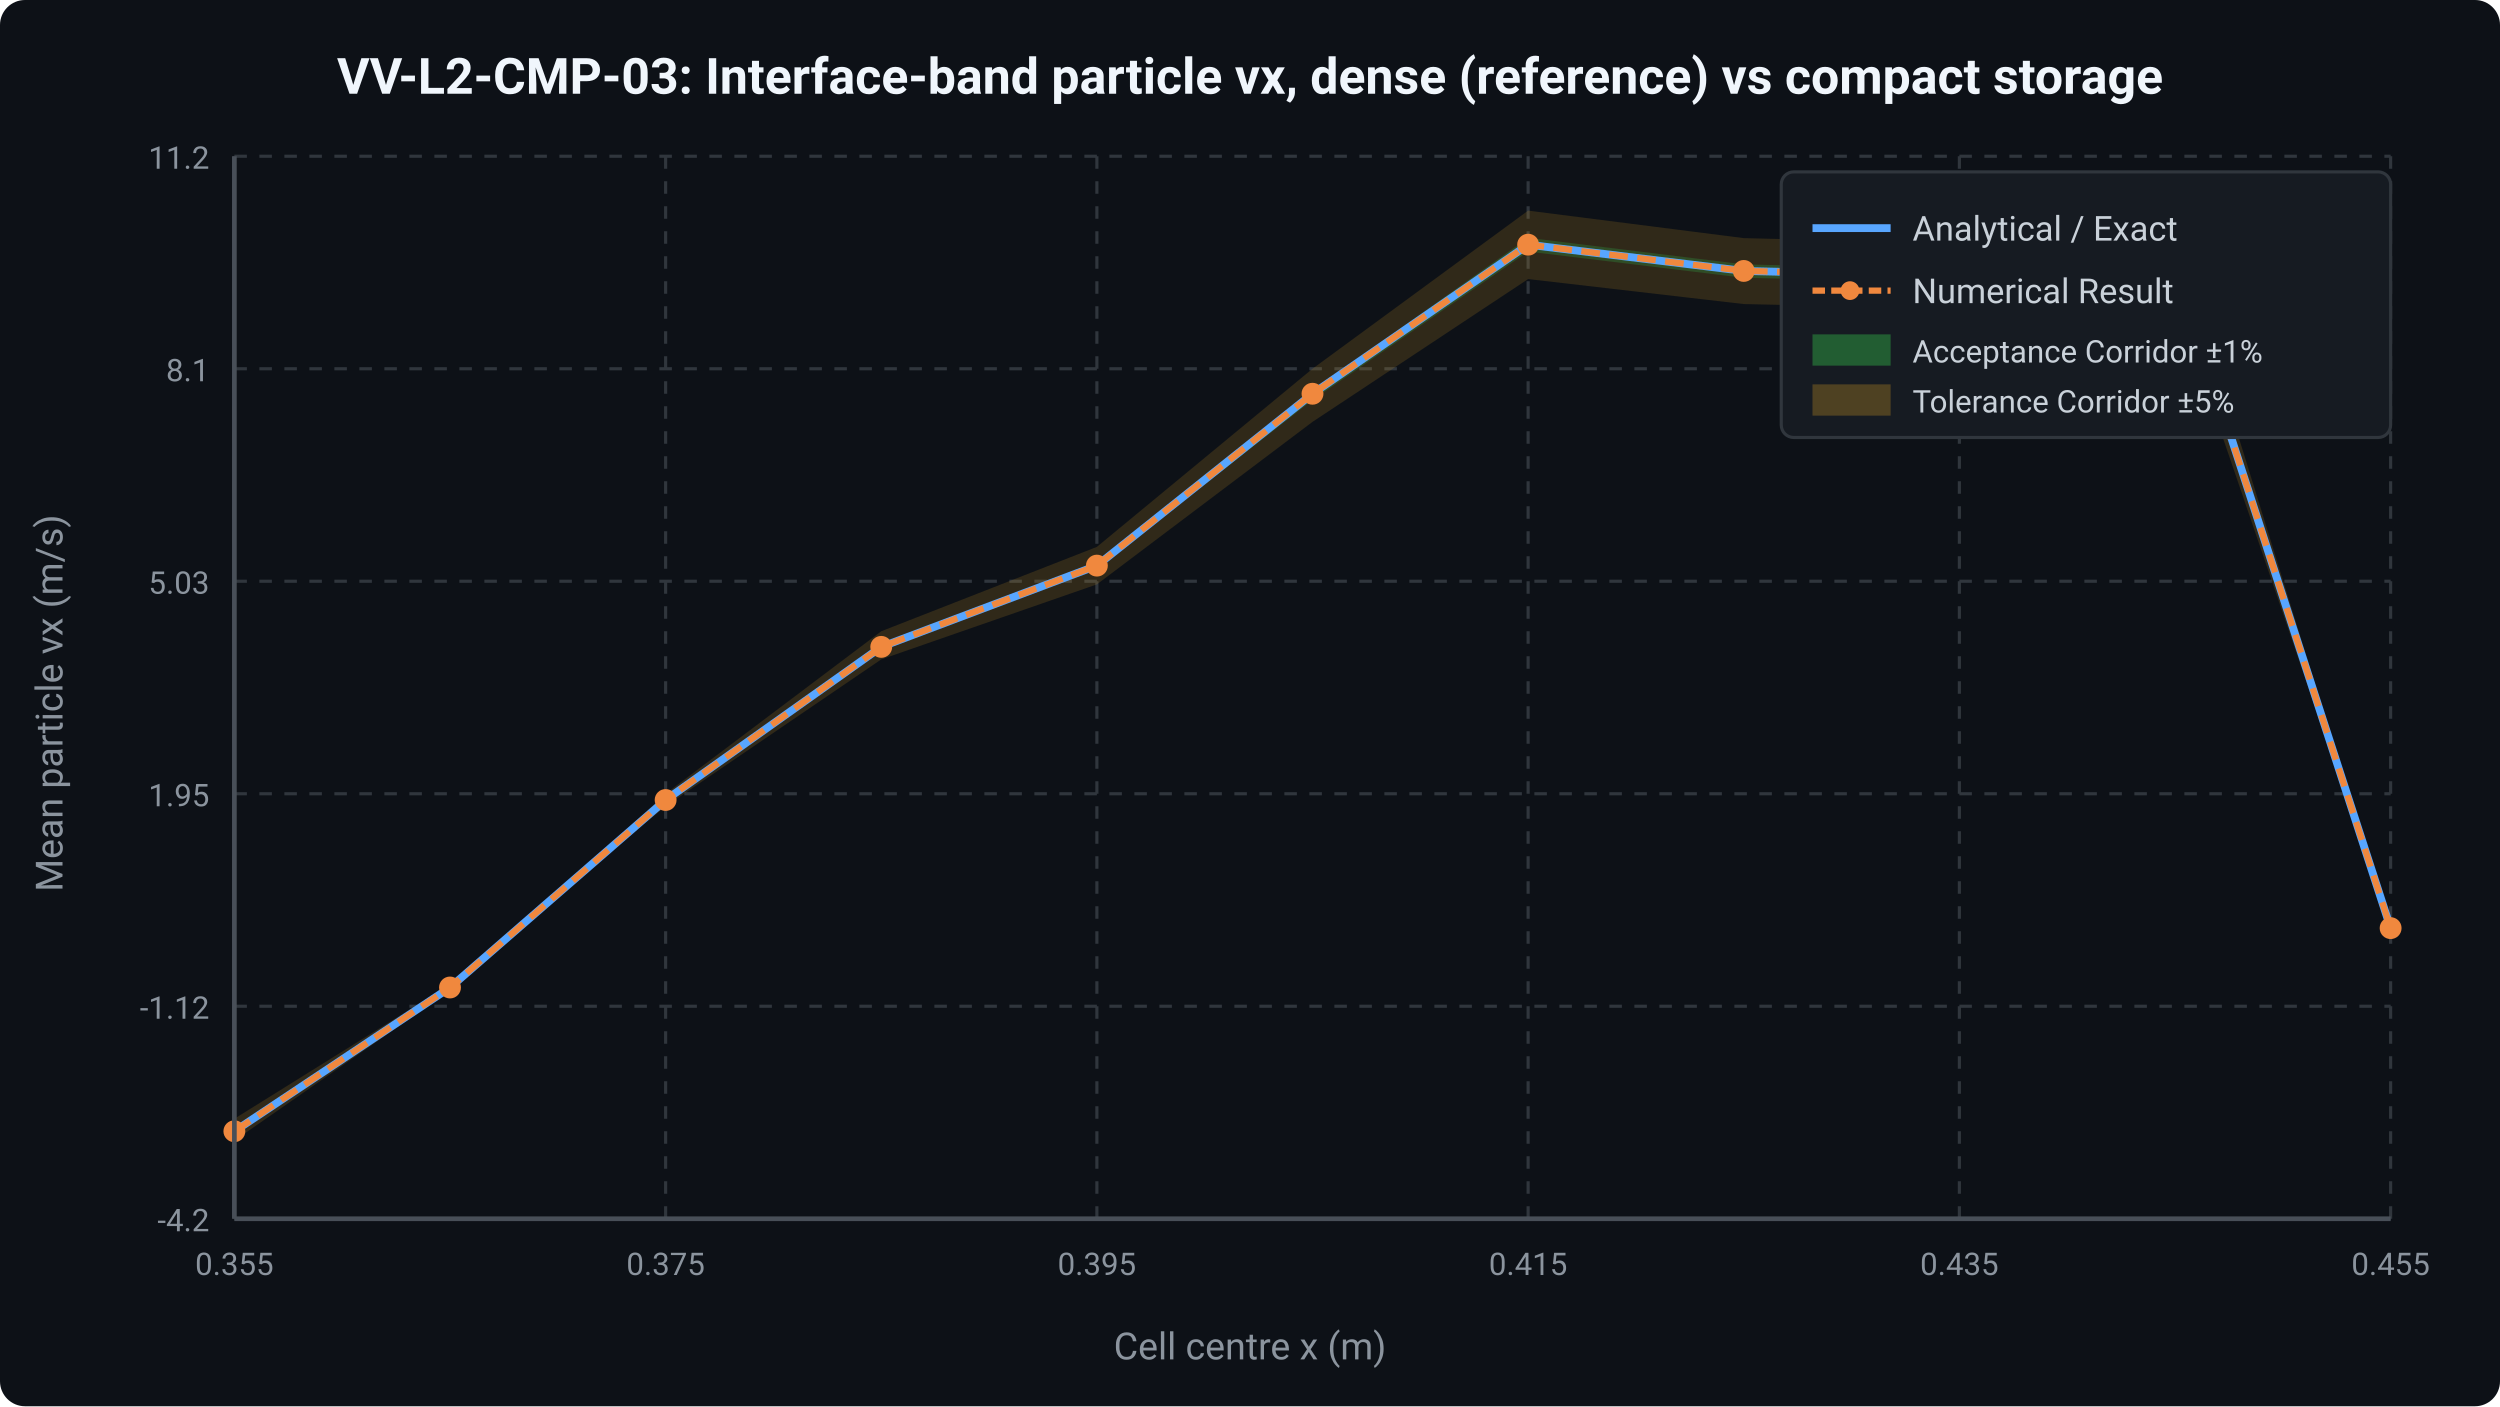
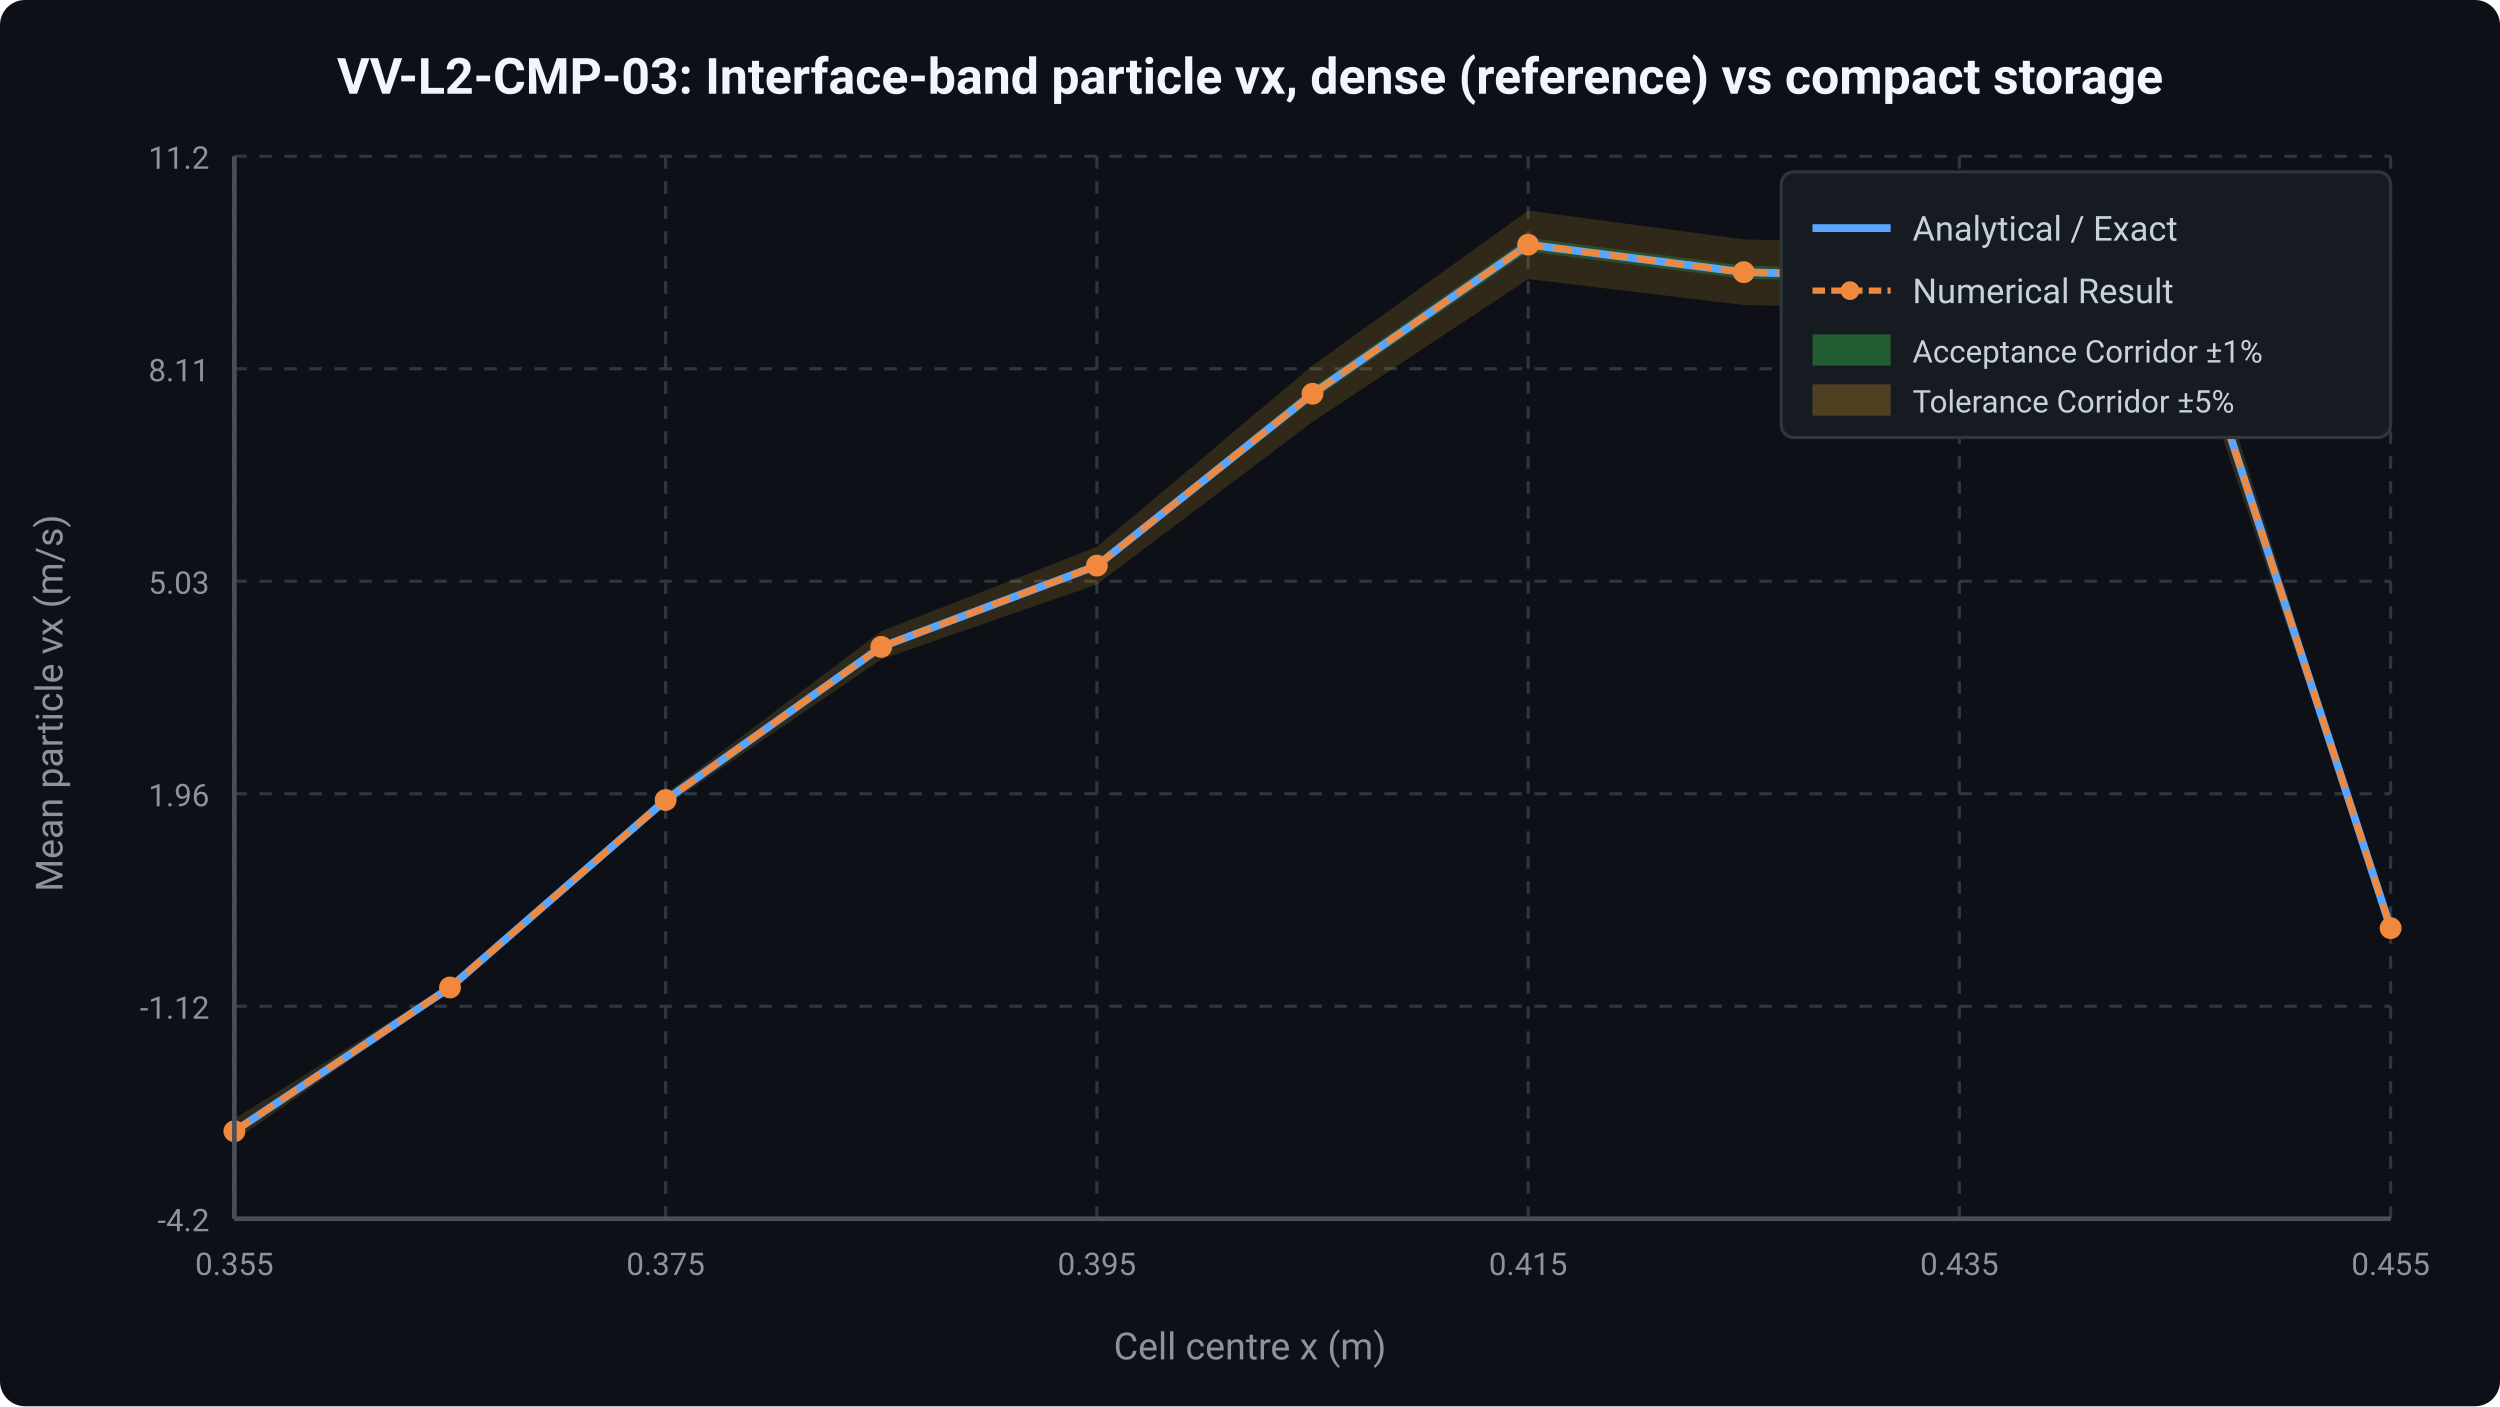
<svg xmlns="http://www.w3.org/2000/svg" viewBox="0 0 800 450" width="800" height="450">
  <style>
    text { font-family: -apple-system, BlinkMacSystemFont, 'Segoe UI', Roboto, Helvetica, Arial, sans-serif; fill: #c9d1d9; }
    .title { font-size: 16px; font-weight: 600; fill: #f0f6fc; }
    .axis-label { font-size: 12px; fill: #8b949e; }
    .tick { font-size: 10px; fill: #8b949e; }
    .grid { stroke: #30363d; stroke-width: 1; stroke-dasharray: 4,4; }
    .axis-line { stroke: #484f58; stroke-width: 1.5; }
    .exact-curve { fill: none; stroke: #58a6ff; stroke-width: 2.5; }
    .num-curve { fill: none; stroke: #f0883e; stroke-width: 2.0; stroke-dasharray: 6,3; }
    .corridor-yellow { fill: rgba(210, 153, 34, 0.18); }
    .corridor-green { fill: rgba(46, 160, 67, 0.30); }
  </style>
  <rect width="800" height="450" fill="#0d1117" rx="8" />
  <text x="400" y="30" text-anchor="middle" class="title">VV-L2-CMP-03: Interface-band particle vx, dense (reference) vs compact storage</text>
  <line x1="75" y1="390" x2="765" y2="390" class="grid" />
  <text x="67" y="394" text-anchor="end" class="tick">-4.2</text>
  <line x1="75" y1="322" x2="765" y2="322" class="grid" />
  <text x="67" y="326" text-anchor="end" class="tick">-1.12</text>
  <line x1="75" y1="254" x2="765" y2="254" class="grid" />
-   <text x="67" y="258" text-anchor="end" class="tick">1.95</text>
+   <text x="67" y="258" text-anchor="end" class="tick">1.96</text>
  <line x1="75" y1="186" x2="765" y2="186" class="grid" />
  <text x="67" y="190" text-anchor="end" class="tick">5.03</text>
  <line x1="75" y1="118" x2="765" y2="118" class="grid" />
-   <text x="67" y="122" text-anchor="end" class="tick">8.1</text>
+   <text x="67" y="122" text-anchor="end" class="tick">8.11</text>
  <line x1="75" y1="50" x2="765" y2="50" class="grid" />
  <text x="67" y="54" text-anchor="end" class="tick">11.2</text>
  <line x1="75" y1="50" x2="75" y2="390" class="grid" />
  <text x="75" y="408" text-anchor="middle" class="tick">0.355</text>
  <line x1="213" y1="50" x2="213" y2="390" class="grid" />
  <text x="213" y="408" text-anchor="middle" class="tick">0.375</text>
  <line x1="351" y1="50" x2="351" y2="390" class="grid" />
  <text x="351" y="408" text-anchor="middle" class="tick">0.395</text>
  <line x1="489" y1="50" x2="489" y2="390" class="grid" />
  <text x="489" y="408" text-anchor="middle" class="tick">0.415</text>
  <line x1="627" y1="50" x2="627" y2="390" class="grid" />
  <text x="627" y="408" text-anchor="middle" class="tick">0.435</text>
  <line x1="765" y1="50" x2="765" y2="390" class="grid" />
  <text x="765" y="408" text-anchor="middle" class="tick">0.455</text>
-   <path class="corridor-yellow" d="M 75 365 L 144 317 L 213 254 L 282 202 L 351 175 L 420 118 L 489 67.4 L 558 76.2 L 627 77.9 L 696 74.1 L 765 297 L 765 297 L 696 95.3 L 627 98.8 L 558 97.3 L 489 89.3 L 420 135 L 351 187 L 282 211 L 213 258 L 144 315 L 75 358 Z" />
-   <path class="corridor-green" d="M 75 362 L 144 316 L 213 256 L 282 206 L 351 180 L 420 125 L 489 76.1 L 558 84.6 L 627 86.2 L 696 82.6 L 765 297 L 765 297 L 696 86.8 L 627 90.4 L 558 88.9 L 489 80.5 L 420 128 L 351 182 L 282 208 L 213 256 L 144 316 L 75 361 Z" />
-   <path class="exact-curve" d="M 75 362 L 144 316 L 213 256 L 282 207 L 351 181 L 420 126 L 489 78.3 L 558 86.7 L 627 88.3 L 696 84.7 L 765 297 " />
-   <path class="num-curve" d="M 75 362 L 144 316 L 213 256 L 282 207 L 351 181 L 420 126 L 489 78.3 L 558 86.7 L 627 88.3 L 696 84.7 L 765 297 " />
+   <path class="corridor-yellow" d="M 75 365 L 144 317 L 213 254 L 282 202 L 351 175 L 420 117 L 489 67.4 L 558 76.6 L 627 78.5 L 696 74.8 L 765 297 L 765 297 L 696 95.9 L 627 99.3 L 558 97.6 L 489 89.3 L 420 135 L 351 187 L 282 211 L 213 258 L 144 315 L 75 358 Z" />
+   <path class="corridor-green" d="M 75 362 L 144 316 L 213 255 L 282 206 L 351 180 L 420 124 L 489 76.1 L 558 85 L 627 86.8 L 696 83.2 L 765 297 L 765 297 L 696 87.5 L 627 91 L 558 89.2 L 489 80.5 L 420 128 L 351 182 L 282 208 L 213 256 L 144 316 L 75 361 Z" />
+   <path class="exact-curve" d="M 75 362 L 144 316 L 213 256 L 282 207 L 351 181 L 420 126 L 489 78.3 L 558 87.1 L 627 88.9 L 696 85.3 L 765 297 " />
+   <path class="num-curve" d="M 75 362 L 144 316 L 213 256 L 282 207 L 351 181 L 420 126 L 489 78.3 L 558 87.1 L 627 88.9 L 696 85.3 L 765 297 " />
  <circle cx="75" cy="362" r="3.5" fill="#f0883e" />
  <circle cx="144" cy="316" r="3.5" fill="#f0883e" />
  <circle cx="213" cy="256" r="3.5" fill="#f0883e" />
  <circle cx="282" cy="207" r="3.5" fill="#f0883e" />
  <circle cx="351" cy="181" r="3.5" fill="#f0883e" />
  <circle cx="420" cy="126" r="3.5" fill="#f0883e" />
  <circle cx="489" cy="78.3" r="3.5" fill="#f0883e" />
-   <circle cx="558" cy="86.7" r="3.5" fill="#f0883e" />
-   <circle cx="627" cy="88.3" r="3.5" fill="#f0883e" />
-   <circle cx="696" cy="84.7" r="3.5" fill="#f0883e" />
+   <circle cx="558" cy="87.1" r="3.5" fill="#f0883e" />
+   <circle cx="627" cy="88.9" r="3.5" fill="#f0883e" />
+   <circle cx="696" cy="85.3" r="3.5" fill="#f0883e" />
  <circle cx="765" cy="297" r="3.5" fill="#f0883e" />
  <line x1="75" y1="390" x2="765" y2="390" class="axis-line" />
  <line x1="75" y1="50" x2="75" y2="390" class="axis-line" />
  <text x="400" y="435" text-anchor="middle" class="axis-label">Cell centre x (m)</text>
  <text x="20" y="225" text-anchor="middle" transform="rotate(-90 20 225)" class="axis-label">Mean particle vx (m/s)</text>
  <rect x="570" y="55" width="195" height="85" fill="#161b22" stroke="#30363d" rx="4" />
  <line x1="580" y1="73" x2="605" y2="73" stroke="#58a6ff" stroke-width="2.5" />
  <text x="612" y="77" font-size="11">Analytical / Exact</text>
  <line x1="580" y1="93" x2="605" y2="93" stroke="#f0883e" stroke-width="2.0" stroke-dasharray="4,2" />
  <circle cx="592" cy="93" r="3" fill="#f0883e" />
  <text x="612" y="97" font-size="11">Numerical Result</text>
  <rect x="580" y="107" width="25" height="10" fill="rgba(46,160,67,0.5)" />
  <text x="612" y="116" font-size="10">Acceptance Corridor ±1%</text>
  <rect x="580" y="123" width="25" height="10" fill="rgba(210,153,34,0.3)" />
  <text x="612" y="132" font-size="10">Tolerance Corridor ±5%</text>
</svg>
